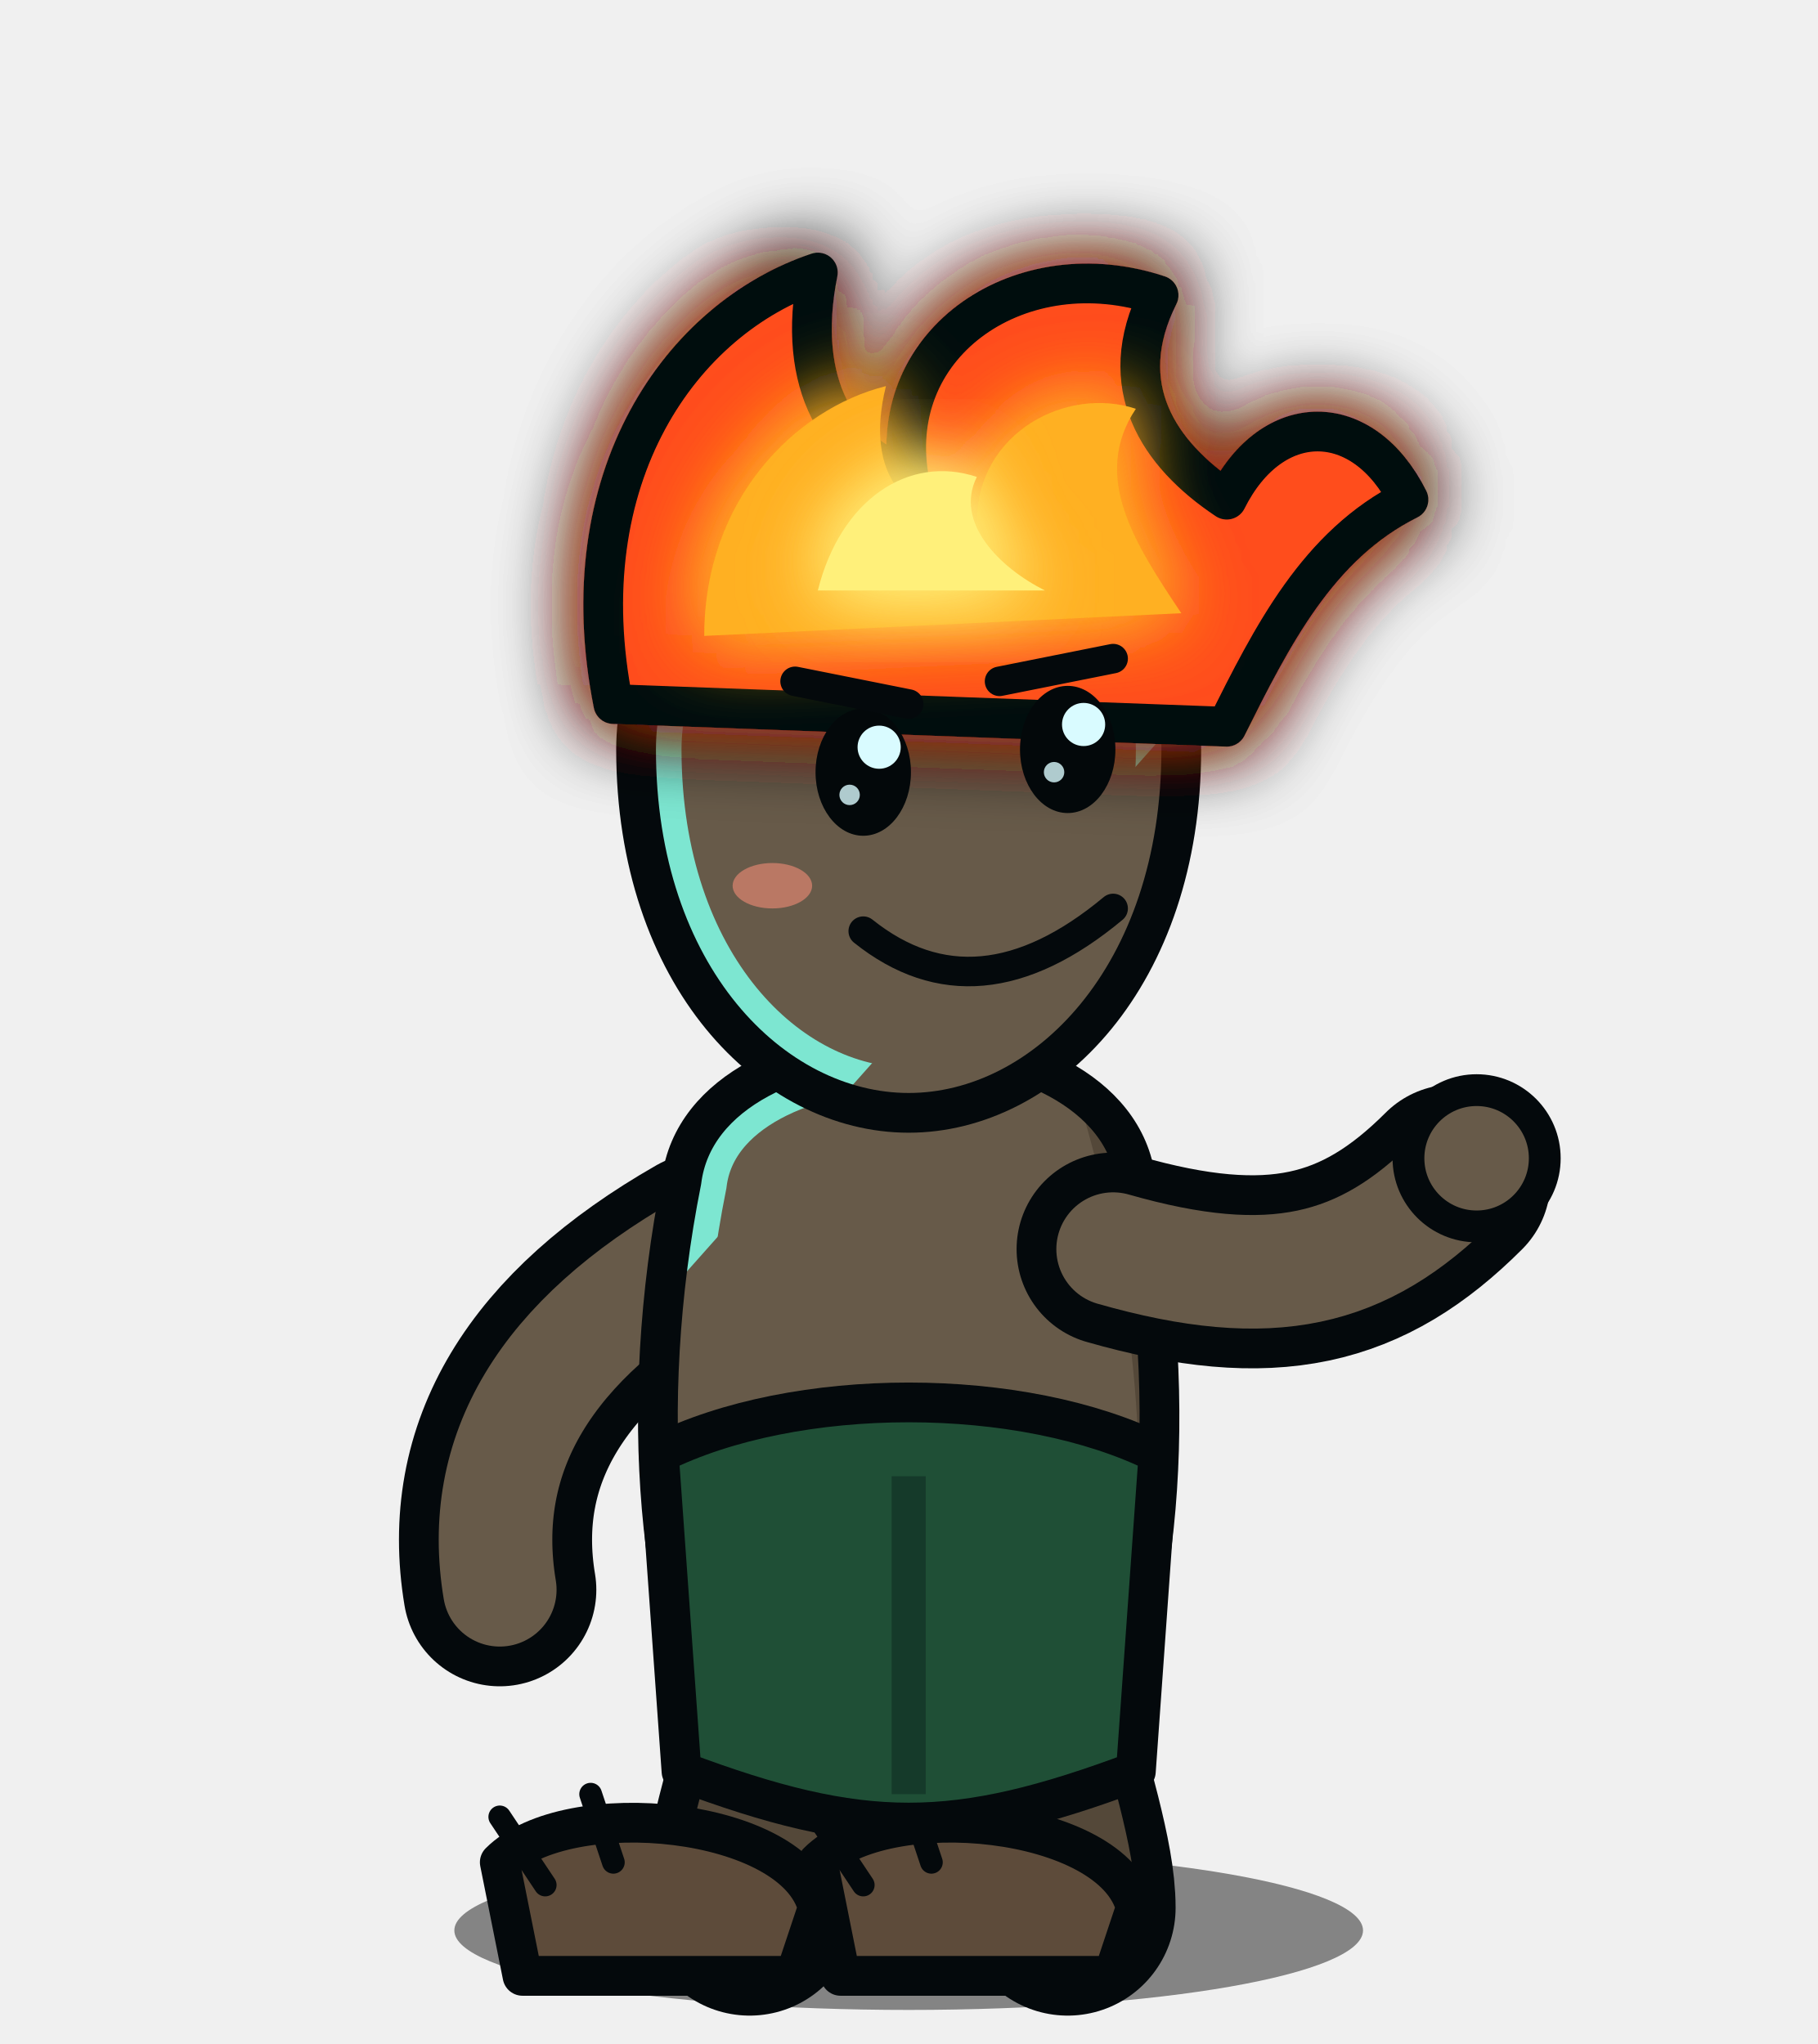
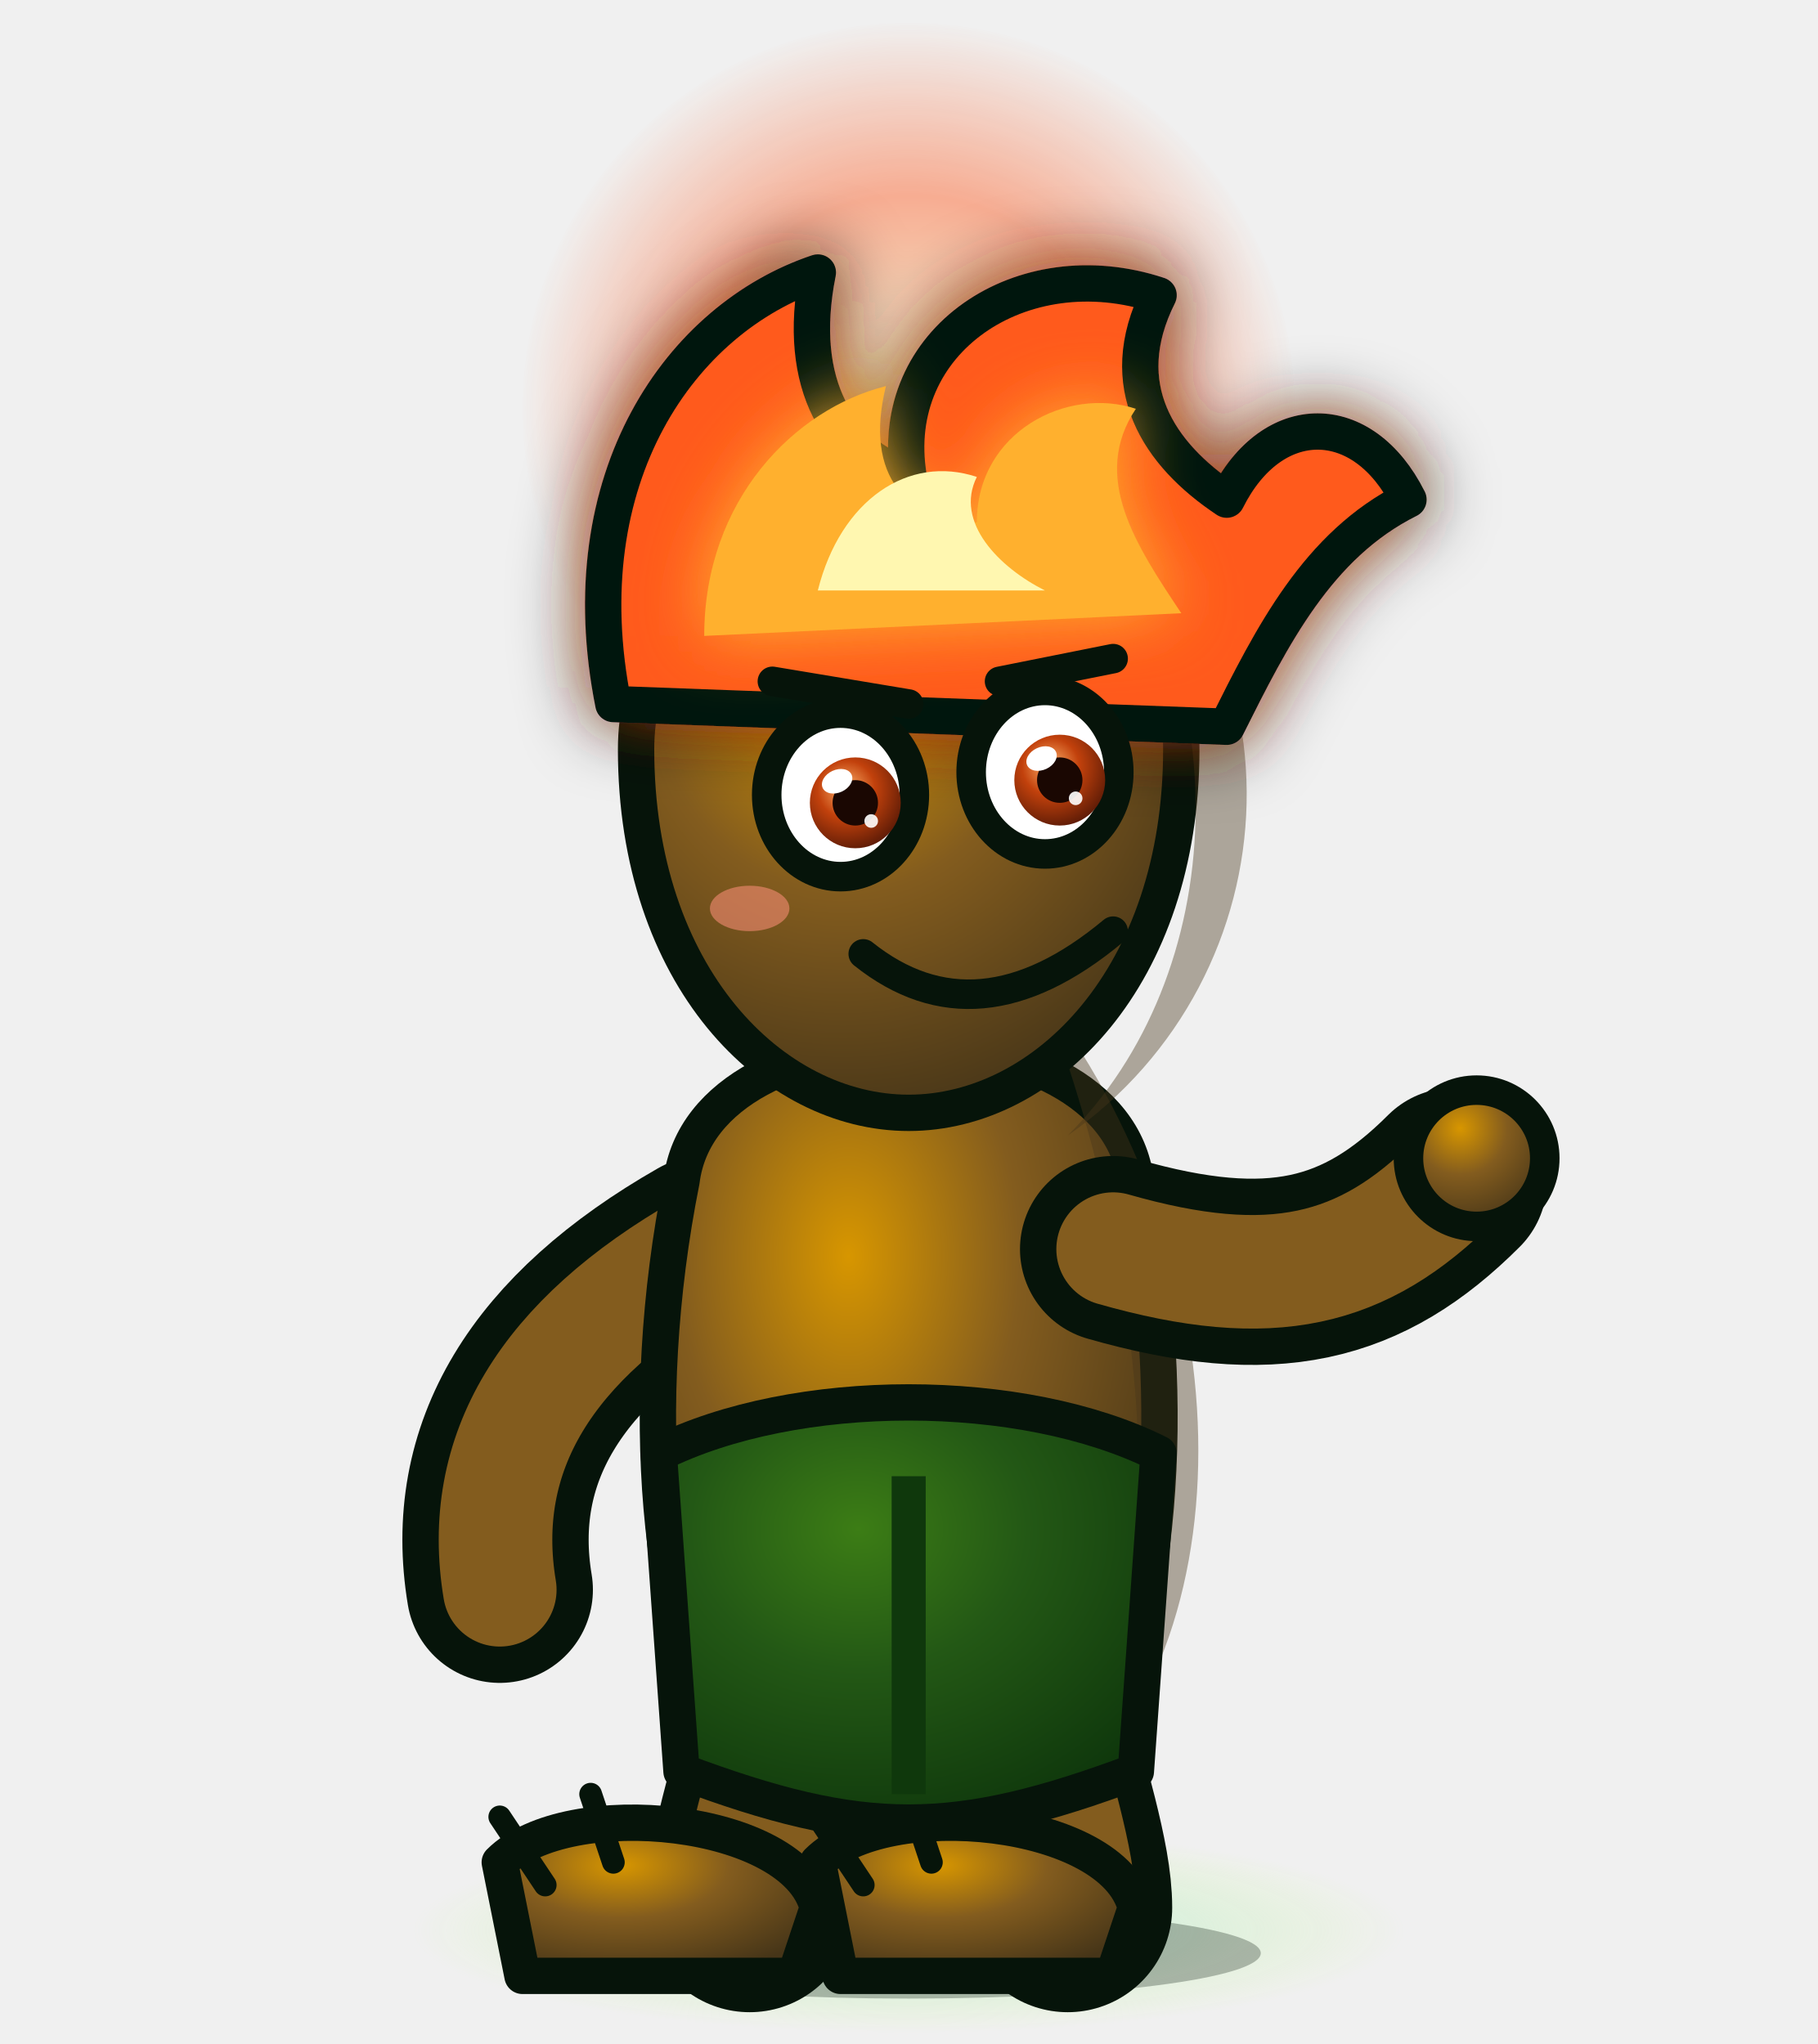
<svg xmlns="http://www.w3.org/2000/svg" viewBox="0 0 160 180" width="160" height="180">
  <defs>
-     <filter id="soft" x="-30%" y="-30%" width="160%" height="160%">
-       <feGaussianBlur stdDeviation="3.2" />
-     </filter>
-     <filter id="glow" x="-60%" y="-60%" width="220%" height="220%">
-       <feGaussianBlur stdDeviation="3.4" result="b" />
+     <radialGradient id="gChao" cx="50%" cy="50%" r="50%">
+       <stop offset="0" stop-color="#7fe0ff" stop-opacity="0.55" />
+       <stop offset="1" stop-color="#b8ff5a" stop-opacity="0" />
+     </radialGradient>
+     <filter id="glow" x="-50%" y="-50%" width="200%" height="200%">
+       <feGaussianBlur stdDeviation="3" result="b" />
      <feMerge>
-         <feMergeNode in="b" />
        <feMergeNode in="b" />
        <feMergeNode in="SourceGraphic" />
      </feMerge>
    </filter>
-     <clipPath id="cRim">
-       <polygon points="0,0 160,0 0,180" />
-     </clipPath>
+     <radialGradient id="gV" cx="38%" cy="28%" r="76%">
+       <stop offset="0" stop-color="#64a105" />
+       <stop offset="0.45" stop-color="#377215" />
+       <stop offset="1" stop-color="#144810" />
+     </radialGradient>
+     <radialGradient id="gE" cx="40%" cy="30%" r="75%">
+       <stop offset="0" stop-color="#3c7d15" />
+       <stop offset="0.45" stop-color="#235815" />
+       <stop offset="1" stop-color="#0f380c" />
+     </radialGradient>
+     <linearGradient id="gF" x1="0" y1="0" x2="1" y2="1">
+       <stop offset="0" stop-color="#4c8e0d" />
+       <stop offset="0.5" stop-color="#286217" />
+       <stop offset="1" stop-color="#0d3e0e" />
+     </linearGradient>
+     <linearGradient id="gC" x1="0" y1="0" x2="1" y2="1">
+       <stop offset="0" stop-color="#377215" />
+       <stop offset="0.5" stop-color="#235815" />
+       <stop offset="1" stop-color="#0f380c" />
+     </linearGradient>
+     <radialGradient id="gIris" cx="40%" cy="35%" r="70%">
+       <stop offset="0" stop-color="#1e7b37" />
+       <stop offset="0.45" stop-color="#0e4626" />
+       <stop offset="1" stop-color="#052012" />
+     </radialGradient>
+     <radialGradient id="gPl" cx="38%" cy="28%" r="76%">
+       <stop offset="0" stop-color="#d79600" />
+       <stop offset="0.45" stop-color="#835c1e" />
+       <stop offset="1" stop-color="#463518" />
+     </radialGradient>
+     <radialGradient id="gSh" cx="40%" cy="30%" r="75%">
+       <stop offset="0" stop-color="#3c7d15" />
+       <stop offset="0.45" stop-color="#235815" />
+       <stop offset="1" stop-color="#0f380c" />
+     </radialGradient>
+     <radialGradient id="gL" cx="50%" cy="50%" r="50%">
+       <stop offset="0" stop-color="#fff7b0" />
+       <stop offset="0.55" stop-color="#ff5a1f" />
+       <stop offset="1" stop-color="#ff5a1f" stop-opacity="0" />
+     </radialGradient>
+     <radialGradient id="gIc" cx="40%" cy="35%" r="70%">
+       <stop offset="0" stop-color="#ffb36b" />
+       <stop offset="0.45" stop-color="#c2410c" />
+       <stop offset="1" stop-color="#5a1a06" />
+     </radialGradient>
  </defs>
-   <ellipse cx="80" cy="170" rx="40" ry="7" fill="rgba(0,0,0,0.45)" />
-   <path d="M70,150 C68,158 66,164 66,168" fill="none" stroke="#04090c" stroke-width="19.0" stroke-linecap="round" stroke-linejoin="round" />
-   <path d="M70,150 C68,158 66,164 66,168" fill="none" stroke="#544839" stroke-width="12" stroke-linecap="round" stroke-linejoin="round" />
-   <path d="M90,150 C92,158 94,164 94,168" fill="none" stroke="#04090c" stroke-width="19.0" stroke-linecap="round" stroke-linejoin="round" />
-   <path d="M90,150 C92,158 94,164 94,168" fill="none" stroke="#544839" stroke-width="12" stroke-linecap="round" stroke-linejoin="round" />
-   <path d="M44,164 C50,158 70,160 72,168 L70,174 L46,174 Z" fill="#5d4b3a" stroke="#04090c" stroke-width="3.50" stroke-linejoin="round" />
-   <path d="M72,164 C78,158 98,160 100,168 L98,174 L74,174 Z" fill="#5d4b3a" stroke="#04090c" stroke-width="3.50" stroke-linejoin="round" />
-   <path d="M48,166 L44,160 M54,164 L52,158" stroke="#04090c" stroke-width="2" stroke-linecap="round" />
-   <path d="M76,166 L72,160 M82,164 L80,158" stroke="#04090c" stroke-width="2" stroke-linecap="round" />
-   <path d="M62,110 C48,118 42,128 44,140" fill="none" stroke="#04090c" stroke-width="17.0" stroke-linecap="round" stroke-linejoin="round" />
-   <path d="M62,110 C48,118 42,128 44,140" fill="none" stroke="#675a49" stroke-width="10" stroke-linecap="round" stroke-linejoin="round" />
-   <clipPath id="cCurB">
-     <path d="M60,104 C62,88 98,88 100,104 C104,124 102,144 96,154 C84,160 76,160 64,154 C58,144 56,124 60,104 Z" />
-   </clipPath>
-   <path d="M60,104 C62,88 98,88 100,104 C104,124 102,144 96,154 C84,160 76,160 64,154 C58,144 56,124 60,104 Z" fill="#675a49" />
-   <g clip-path="url(#cCurB)">
-     <path d="M92,88 C104,120 102,150 92,160 L120,160 L120,88 Z" fill="#544839" />
-   </g>
-   <g clip-path="url(#cCurB)">
-     <g clip-path="url(#cRim)">
-       <path d="M60,104 C62,88 98,88 100,104 C104,124 102,144 96,154 C84,160 76,160 64,154 C58,144 56,124 60,104 Z" fill="none" stroke="#7ff5e0" stroke-width="8" opacity="0.9" />
-     </g>
-   </g>
-   <path d="M60,104 C62,88 98,88 100,104 C104,124 102,144 96,154 C84,160 76,160 64,154 C58,144 56,124 60,104 Z" fill="none" stroke="#04090c" stroke-width="3.5" stroke-linejoin="round" />
-   <path d="M58,128 C70,122 90,122 102,128 L100,156 C84,162 76,162 60,156 Z" fill="#1f4f36" stroke="#04090c" stroke-width="3.50" stroke-linejoin="round" />
-   <path d="M80,130 L80,158" stroke="#153a2a" stroke-width="3" />
-   <path d="M98,110 C112,114 120,112 128,104" fill="none" stroke="#04090c" stroke-width="17.0" stroke-linecap="round" stroke-linejoin="round" />
-   <path d="M98,110 C112,114 120,112 128,104" fill="none" stroke="#675a49" stroke-width="10" stroke-linecap="round" stroke-linejoin="round" />
-   <circle cx="130" cy="102" r="6" fill="#675a49" stroke="#04090c" stroke-width="2.80" stroke-linejoin="round" />
-   <clipPath id="cCurH">
-     <path d="M56,66 C56,40 104,40 104,66 C104,86 92,98 80,98 C68,98 56,86 56,66 Z" />
-   </clipPath>
-   <path d="M56,66 C56,40 104,40 104,66 C104,86 92,98 80,98 C68,98 56,86 56,66 Z" fill="#675a49" />
-   <g clip-path="url(#cCurH)">
-     <path d="M94,40 C110,60 108,86 94,100 L120,100 L120,40 Z" fill="#544839" />
-   </g>
-   <g clip-path="url(#cCurH)">
-     <g clip-path="url(#cRim)">
-       <path d="M56,66 C56,40 104,40 104,66 C104,86 92,98 80,98 C68,98 56,86 56,66 Z" fill="none" stroke="#7ff5e0" stroke-width="8" opacity="0.9" />
-     </g>
-   </g>
-   <path d="M56,66 C56,40 104,40 104,66 C104,86 92,98 80,98 C68,98 56,86 56,66 Z" fill="none" stroke="#04090c" stroke-width="3.5" stroke-linejoin="round" />
-   <path d="M54,62 C50,42 60,28 72,24 C70,34 74,40 80,42 C78,30 90,22 102,26 C98,34 102,40 108,44 C112,36 120,36 124,44 C116,48 112,56 108,64 Z" fill="#ff4d1f" stroke="#04090c" stroke-width="3.50" stroke-linejoin="round" filter="url(#glow)" />
-   <path d="M62,56 C62,44 70,36 78,34 C76,42 80,46 86,46 C86,38 94,34 100,36 C96,42 100,48 104,54 Z" fill="#ffb020" filter="url(#glow)" />
-   <path d="M72,52 C74,44 80,40 86,42 C84,46 88,50 92,52 Z" fill="#fff07a" filter="url(#glow)" />
-   <ellipse cx="76" cy="68" rx="4.2" ry="5.6" fill="#03080a" />
-   <circle cx="77.4" cy="65.8" r="1.9" fill="#d9fbff" />
-   <circle cx="74.8" cy="70" r="0.9" fill="#d9fbff" opacity="0.8" />
-   <ellipse cx="94" cy="66" rx="4.2" ry="5.6" fill="#03080a" />
-   <circle cx="95.4" cy="63.8" r="1.9" fill="#d9fbff" />
-   <circle cx="92.8" cy="68" r="0.9" fill="#d9fbff" opacity="0.8" />
-   <path d="M70,60 L80,62 M88,60 L98,58" stroke="#04090c" stroke-width="2.6" stroke-linecap="round" />
-   <path d="M76,82 Q86,90 98,80" fill="none" stroke="#04090c" stroke-width="2.6" stroke-linecap="round" />
-   <ellipse cx="68" cy="78" rx="3.5" ry="2" fill="#ff8f7a" opacity="0.55" />
+   <ellipse cx="80" cy="170" rx="44" ry="9" fill="url(#gChao)" />
+   <ellipse cx="80" cy="172" rx="31" ry="4" fill="#06140a" opacity="0.28" />
+   <path d="M70,150 C68,158 66,164 66,168" fill="none" stroke="#06140a" stroke-width="18.4" stroke-linecap="round" stroke-linejoin="round" />
+   <path d="M70,150 C68,158 66,164 66,168" fill="none" stroke="#835c1e" stroke-width="12" stroke-linecap="round" stroke-linejoin="round" />
+   <path d="M90,150 C92,158 94,164 94,168" fill="none" stroke="#06140a" stroke-width="18.4" stroke-linecap="round" stroke-linejoin="round" />
+   <path d="M90,150 C92,158 94,164 94,168" fill="none" stroke="#835c1e" stroke-width="12" stroke-linecap="round" stroke-linejoin="round" />
+   <path d="M44,164 C50,158 70,160 72,168 L70,174 L46,174 Z" fill="url(#gPl)" stroke="#06140a" stroke-width="3.2" stroke-linejoin="round" />
+   <path d="M72,164 C78,158 98,160 100,168 L98,174 L74,174 Z" fill="url(#gPl)" stroke="#06140a" stroke-width="3.2" stroke-linejoin="round" />
+   <path d="M48,166 L44,160 M54,164 L52,158 M76,166 L72,160 M82,164 L80,158" stroke="#06140a" stroke-width="2" stroke-linecap="round" />
+   <path d="M62,110 C48,118 42,128 44,140" fill="none" stroke="#06140a" stroke-width="16.4" stroke-linecap="round" stroke-linejoin="round" />
+   <path d="M62,110 C48,118 42,128 44,140" fill="none" stroke="#835c1e" stroke-width="10" stroke-linecap="round" stroke-linejoin="round" />
+   <path d="M60,104 C62,88 98,88 100,104 C104,124 102,144 96,154 C84,160 76,160 64,154 C58,144 56,124 60,104 Z" fill="url(#gPl)" stroke="#06140a" stroke-width="3.2" stroke-linejoin="round" />
+   <path d="M92,88 C104,120 102,150 92,160 C110,146 110,112 92,88 Z" fill="#463518" opacity="0.4" />
+   <path d="M58,128 C70,122 90,122 102,128 L100,156 C84,162 76,162 60,156 Z" fill="url(#gSh)" stroke="#06140a" stroke-width="3.2" stroke-linejoin="round" />
+   <path d="M80,130 L80,158" stroke="#0f380c" stroke-width="3" />
+   <path d="M98,110 C112,114 120,112 128,104" fill="none" stroke="#06140a" stroke-width="16.4" stroke-linecap="round" stroke-linejoin="round" />
+   <path d="M98,110 C112,114 120,112 128,104" fill="none" stroke="#835c1e" stroke-width="10" stroke-linecap="round" stroke-linejoin="round" />
+   <circle cx="130" cy="102" r="6" fill="url(#gPl)" stroke="#06140a" stroke-width="2.6" stroke-linejoin="round" />
+   <path d="M56,66 C56,40 104,40 104,66 C104,86 92,98 80,98 C68,98 56,86 56,66 Z" fill="url(#gPl)" stroke="#06140a" stroke-width="3.2" stroke-linejoin="round" />
+   <path d="M94,40 C110,60 108,86 94,100 C114,86 116,56 94,40 Z" fill="#463518" opacity="0.4" />
+   <ellipse cx="66" cy="54" rx="4" ry="8" transform="rotate(30 66 54)" fill="#ffffff" opacity="0.36" />
+   <circle cx="80" cy="36" r="34" fill="url(#gL)" opacity="0.45" />
+   <path d="M54,62 C50,42 60,28 72,24 C70,34 74,40 80,42 C78,30 90,22 102,26 C98,34 102,40 108,44 C112,36 120,36 124,44 C116,48 112,56 108,64 Z" fill="#ff5a1f" stroke="#06140a" stroke-width="3.2" stroke-linejoin="round" filter="url(#glow)" />
+   <path d="M62,56 C62,44 70,36 78,34 C76,42 80,46 86,46 C86,38 94,34 100,36 C96,42 100,48 104,54 Z" fill="#ffb02e" filter="url(#glow)" />
+   <path d="M72,52 C74,44 80,40 86,42 C84,46 88,50 92,52 Z" fill="#fff7b0" />
+   <ellipse cx="74" cy="70" rx="6.5" ry="7.2" fill="#ffffff" stroke="#06140a" stroke-width="2.6" />
+   <circle cx="75.3" cy="70.7" r="4.0" fill="url(#gIc)" />
+   <circle cx="75.3" cy="70.7" r="2.0" fill="#1a0702" />
+   <ellipse cx="73.7" cy="68.8" rx="1.4" ry="1.0" transform="rotate(-25 73.7 68.8)" fill="#fff" />
+   <circle cx="76.7" cy="72.3" r="0.6" fill="#fff" opacity="0.9" />
+   <ellipse cx="92" cy="68" rx="6.5" ry="7.2" fill="#ffffff" stroke="#06140a" stroke-width="2.6" />
+   <circle cx="93.3" cy="68.7" r="4.0" fill="url(#gIc)" />
+   <circle cx="93.3" cy="68.7" r="2.0" fill="#1a0702" />
+   <ellipse cx="91.7" cy="66.8" rx="1.4" ry="1.0" transform="rotate(-25 91.7 66.8)" fill="#fff" />
+   <circle cx="94.7" cy="70.3" r="0.6" fill="#fff" opacity="0.9" />
+   <path d="M68,60 L80,62 M88,60 L98,58" stroke="#06140a" stroke-width="2.6" stroke-linecap="round" />
+   <path d="M76,84 Q86,92 98,82" fill="none" stroke="#06140a" stroke-width="2.6" stroke-linecap="round" />
+   <ellipse cx="66" cy="80" rx="3.5" ry="2" fill="#ff8f7a" opacity="0.55" />
</svg>
